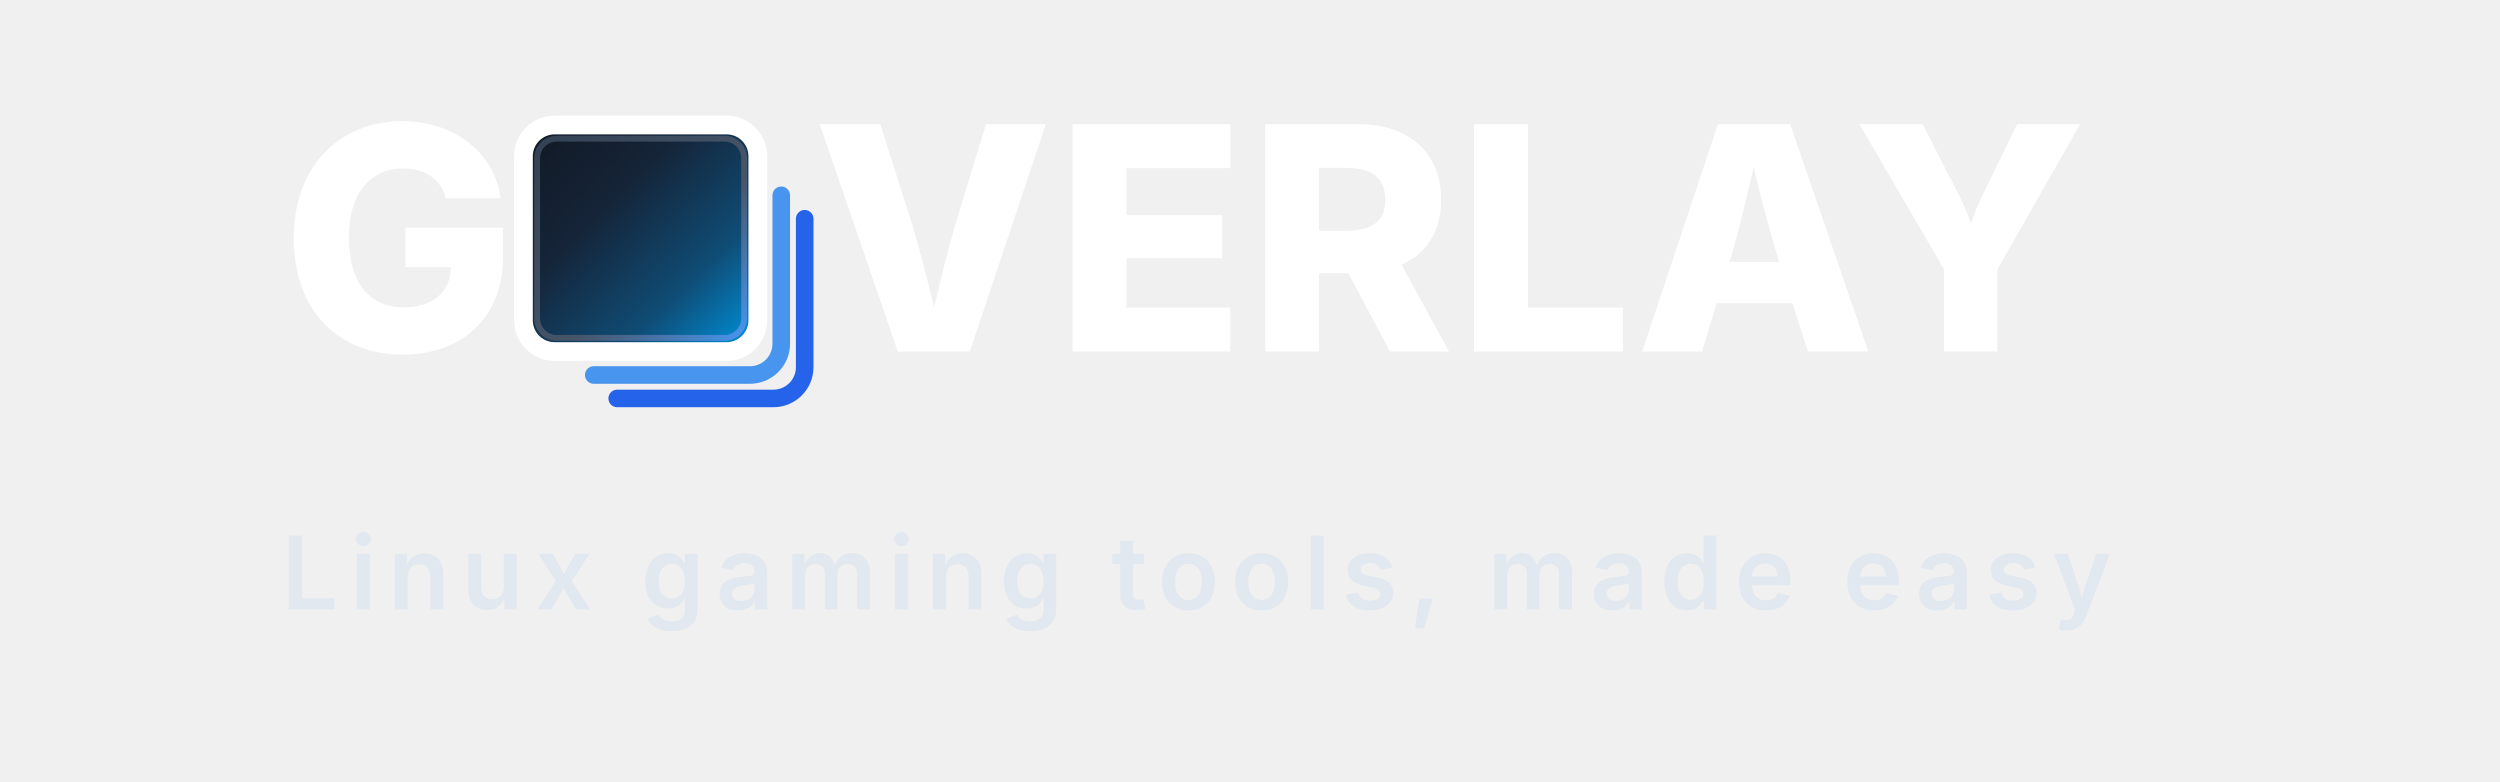
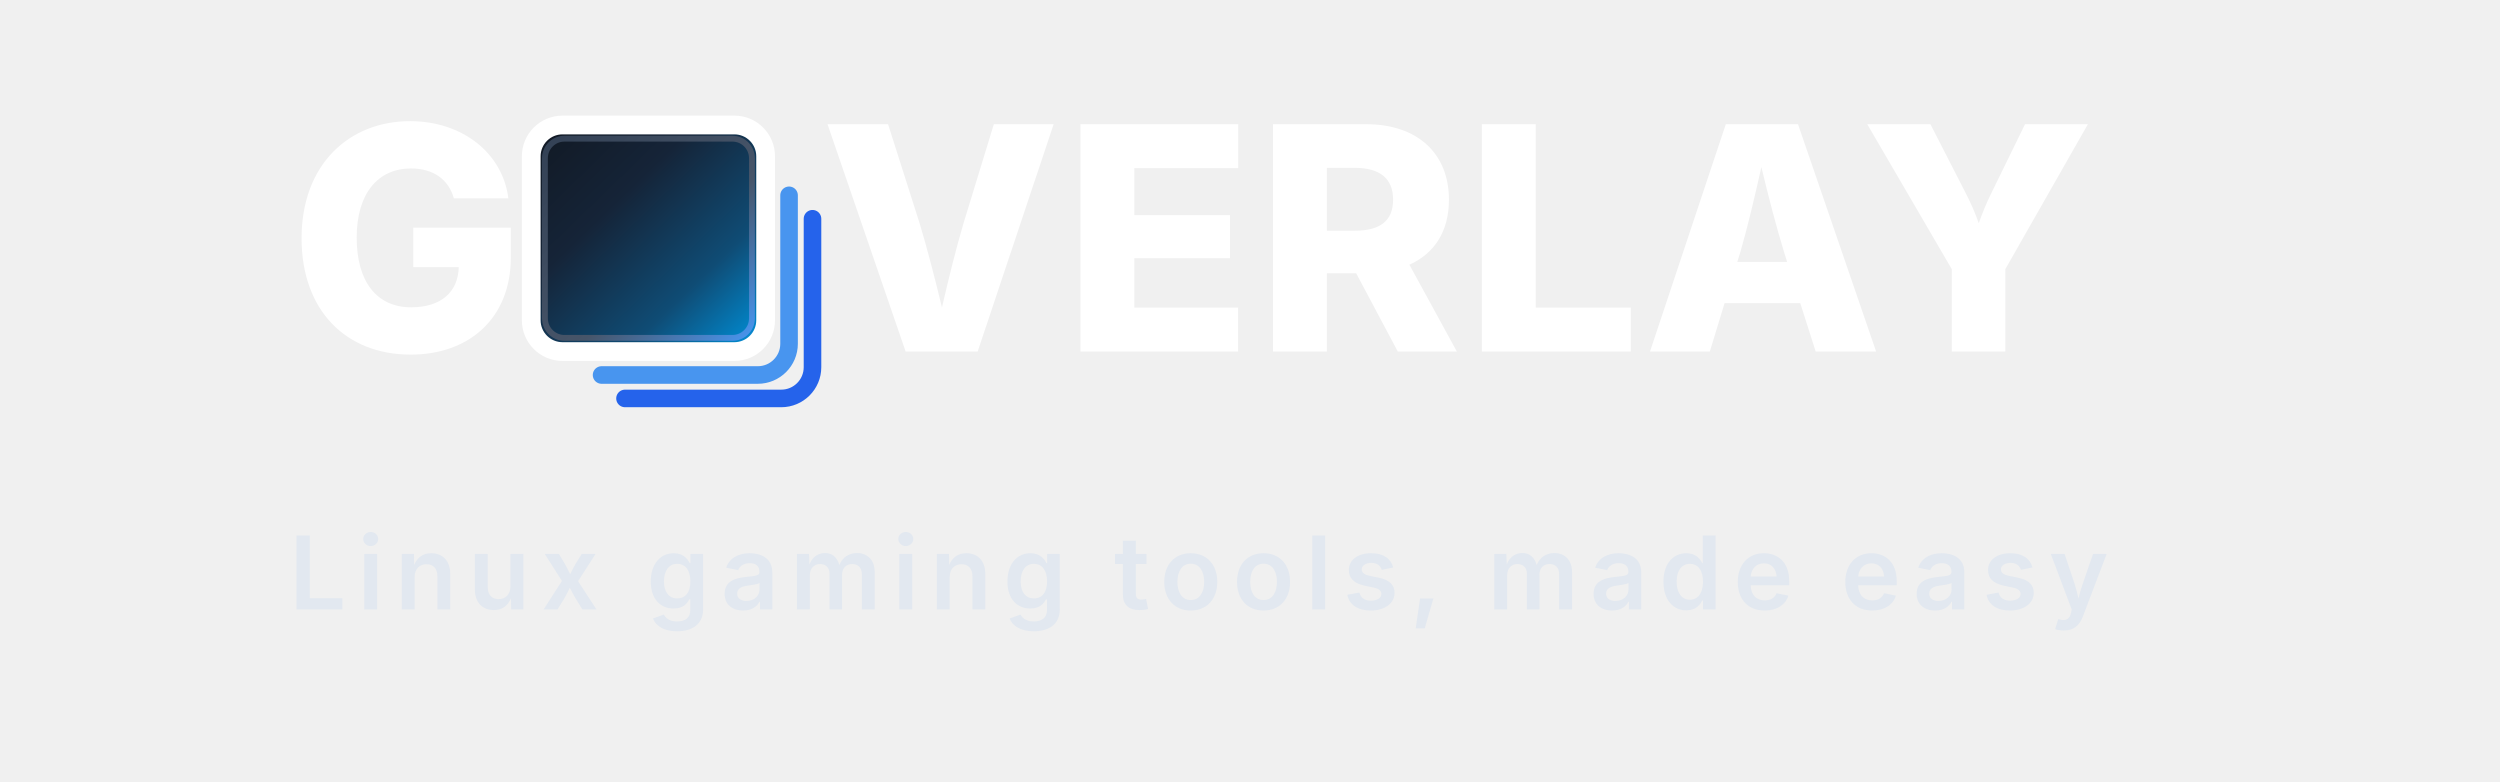
<svg xmlns="http://www.w3.org/2000/svg" viewBox="0 0 640 200" width="640" height="200">
  <defs>
    <linearGradient id="screenGrad" x1="0%" y1="0%" x2="100%" y2="100%">
      <stop offset="0%" stop-color="#111822" />
      <stop offset="35%" stop-color="#152438" />
      <stop offset="70%" stop-color="#0F4C75" />
      <stop offset="92%" stop-color="#0284C7" />
      <stop offset="100%" stop-color="#4895EF" />
    </linearGradient>
    <linearGradient id="screenBorder" x1="0%" y1="0%" x2="100%" y2="100%">
      <stop offset="0%" stop-color="#334155" />
      <stop offset="60%" stop-color="#475569" />
      <stop offset="100%" stop-color="#4895EF" />
    </linearGradient>
  </defs>
  <style>
    .logotext {
      font-family: 'Fira Sans', 'Inter', 'Noto Sans', 'Liberation Sans', sans-serif;
      font-weight: 800;
      font-size: 80px;
      fill: #FFFFFF;
      letter-spacing: 0.5px;
    }
    .tagline {
      font-family: 'Fira Sans', 'Inter', 'Noto Sans', 'Liberation Sans', sans-serif;
      font-weight: 600;
      font-size: 26px;
      fill: #E2E8F0;
-       letter-spacing: 2.9px;
+       letter-spacing: 2.8px;
    }
  </style>
-   <g transform="translate(72, 10)">
+   <g transform="translate(74, 10)">
    <text x="0" y="80" class="logotext">G</text>
    <g transform="translate(62, 22)">
      <path d="M 24 70 L 64 70 A 8 8 0 0 0 72 62 L 72 24" stroke="#2563EB" stroke-width="4.5" stroke-linecap="round" stroke-linejoin="round" fill="none" />
      <path d="M 18 64 L 58 64 A 8 8 0 0 0 66 56 L 66 18" stroke="#4895EF" stroke-width="4.5" stroke-linecap="round" stroke-linejoin="round" fill="none" />
      <rect x="0" y="0" width="60" height="58" rx="8" ry="8" fill="url(#screenGrad)" stroke="#FFFFFF" stroke-width="4.8" />
      <rect x="3.5" y="3.5" width="53" height="51" rx="5" ry="5" fill="none" stroke="url(#screenBorder)" stroke-width="1.5" />
    </g>
    <text x="136" y="80" class="logotext">VERLAY</text>
  </g>
-   <text x="72" y="156" class="tagline">Linux gaming tools, made easy</text>
+   <text x="74" y="156" class="tagline">Linux gaming tools, made easy</text>
</svg>
